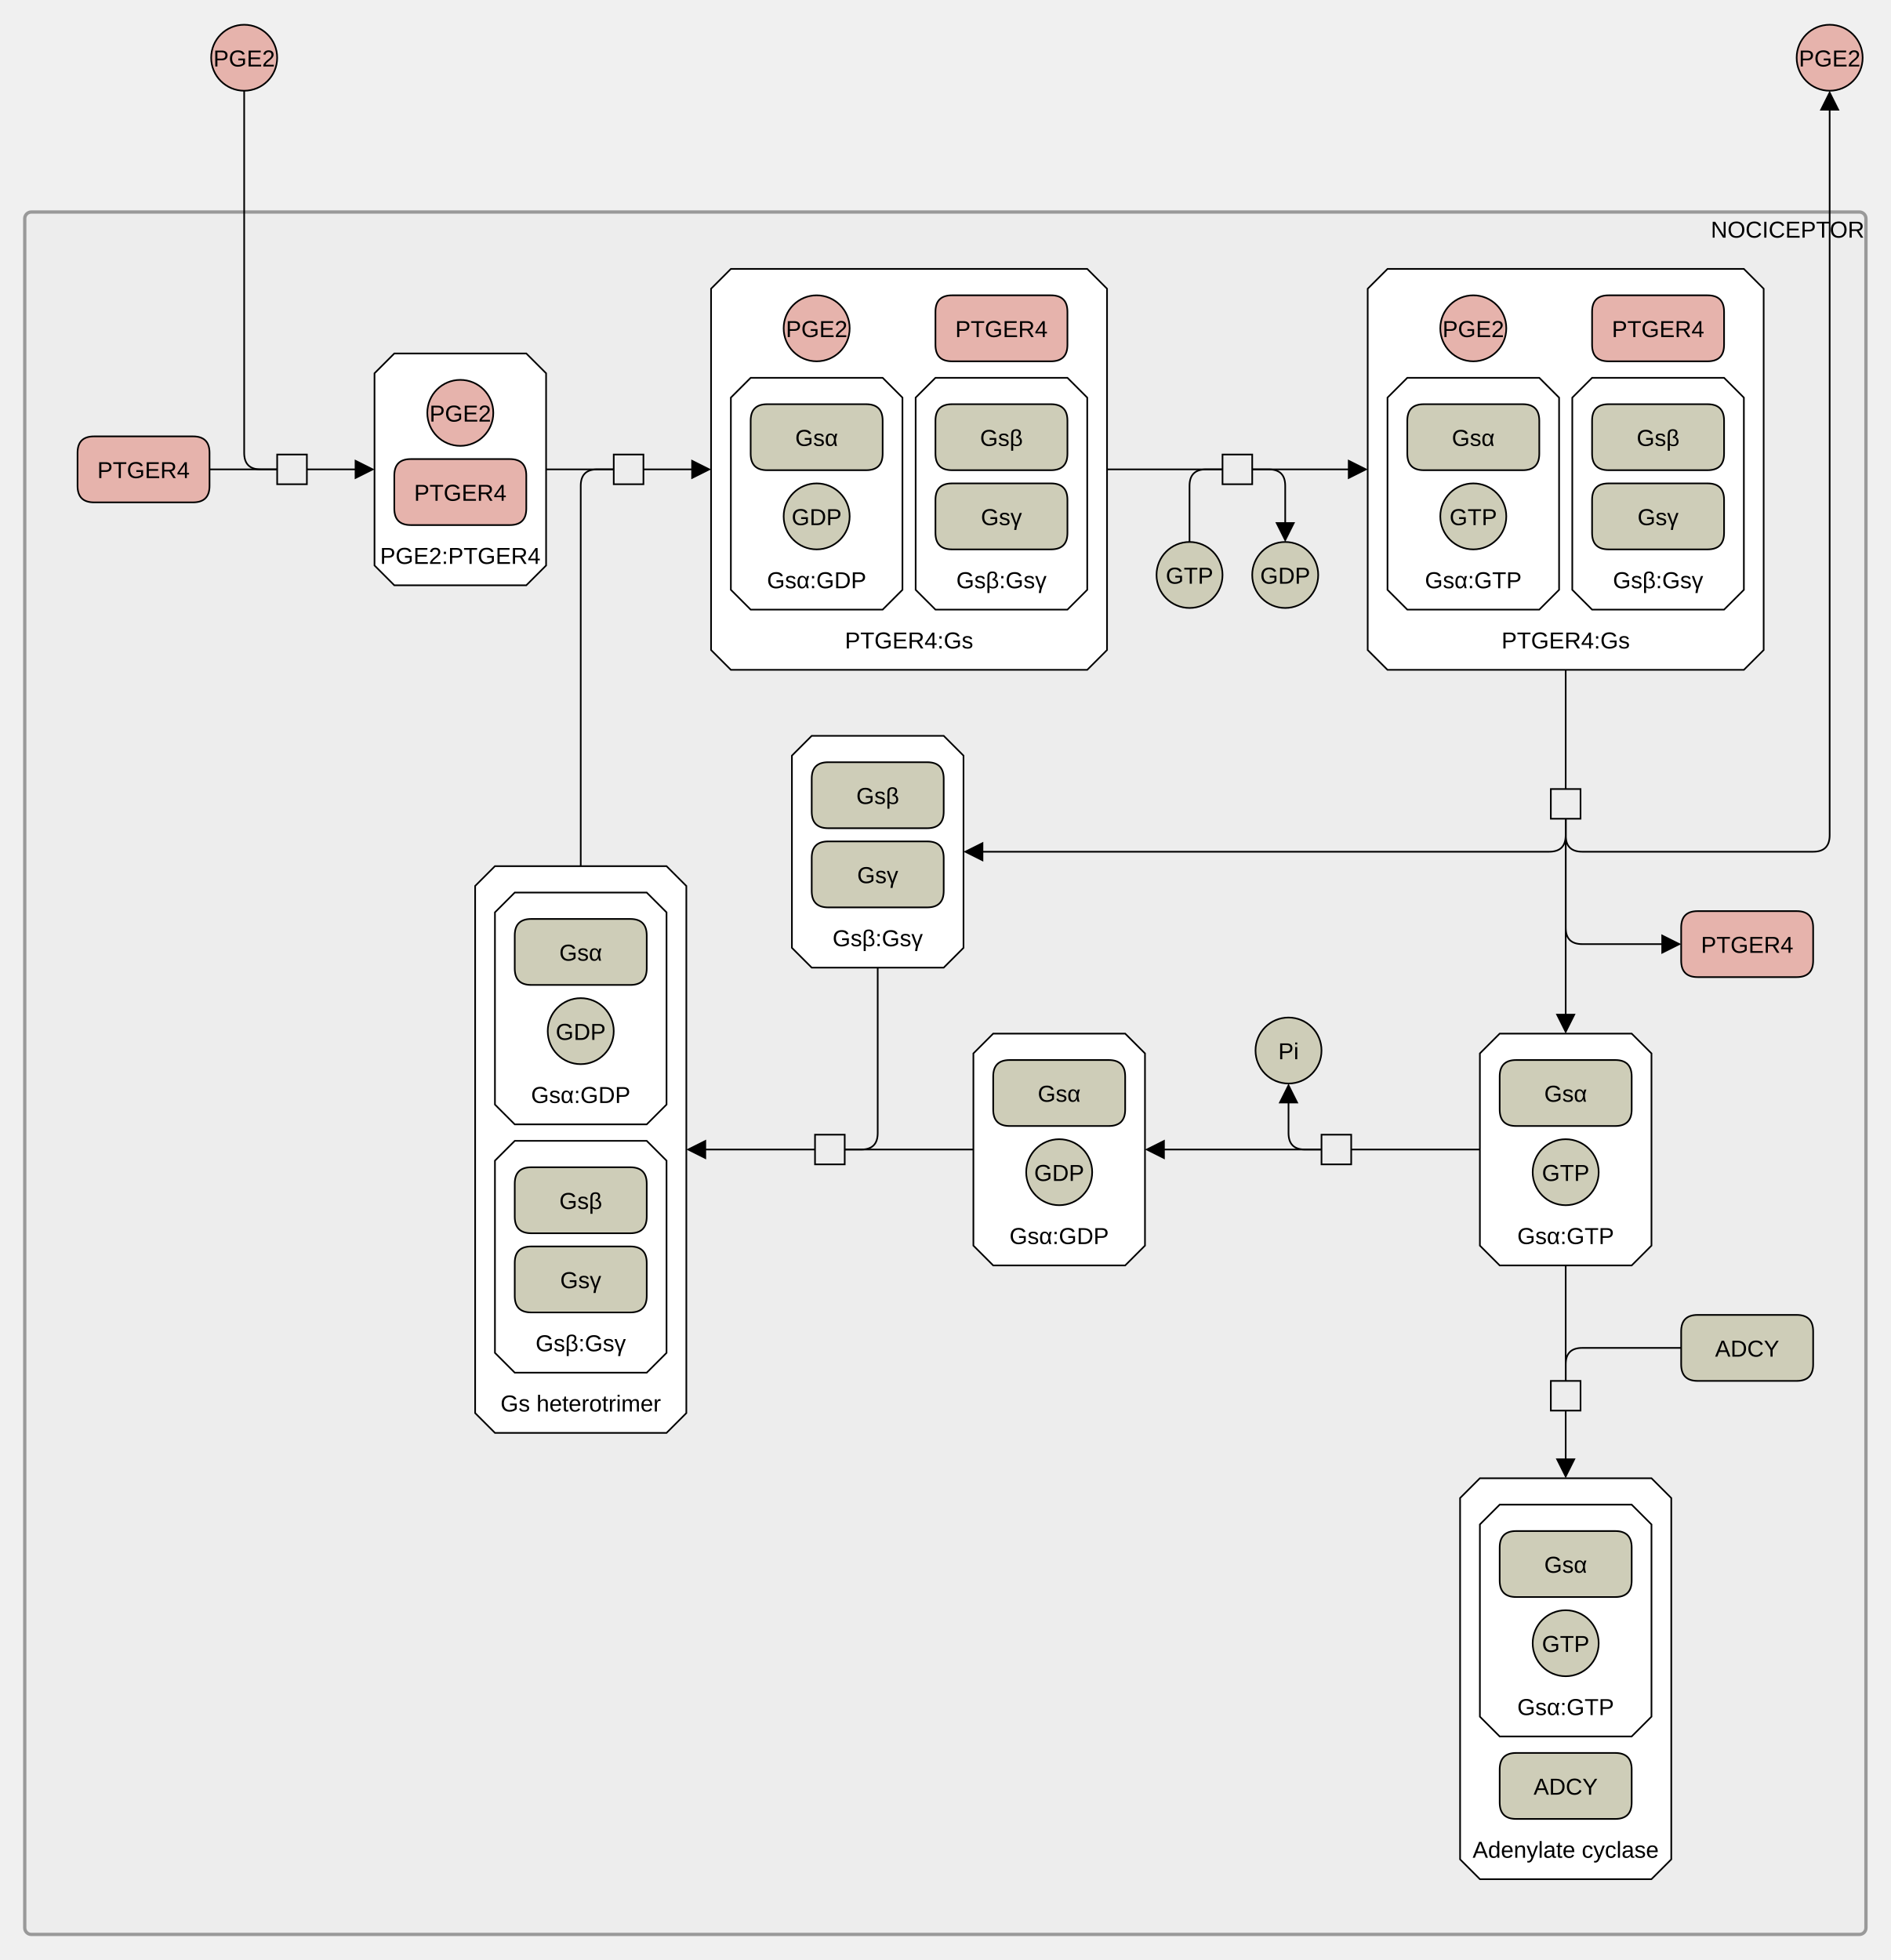
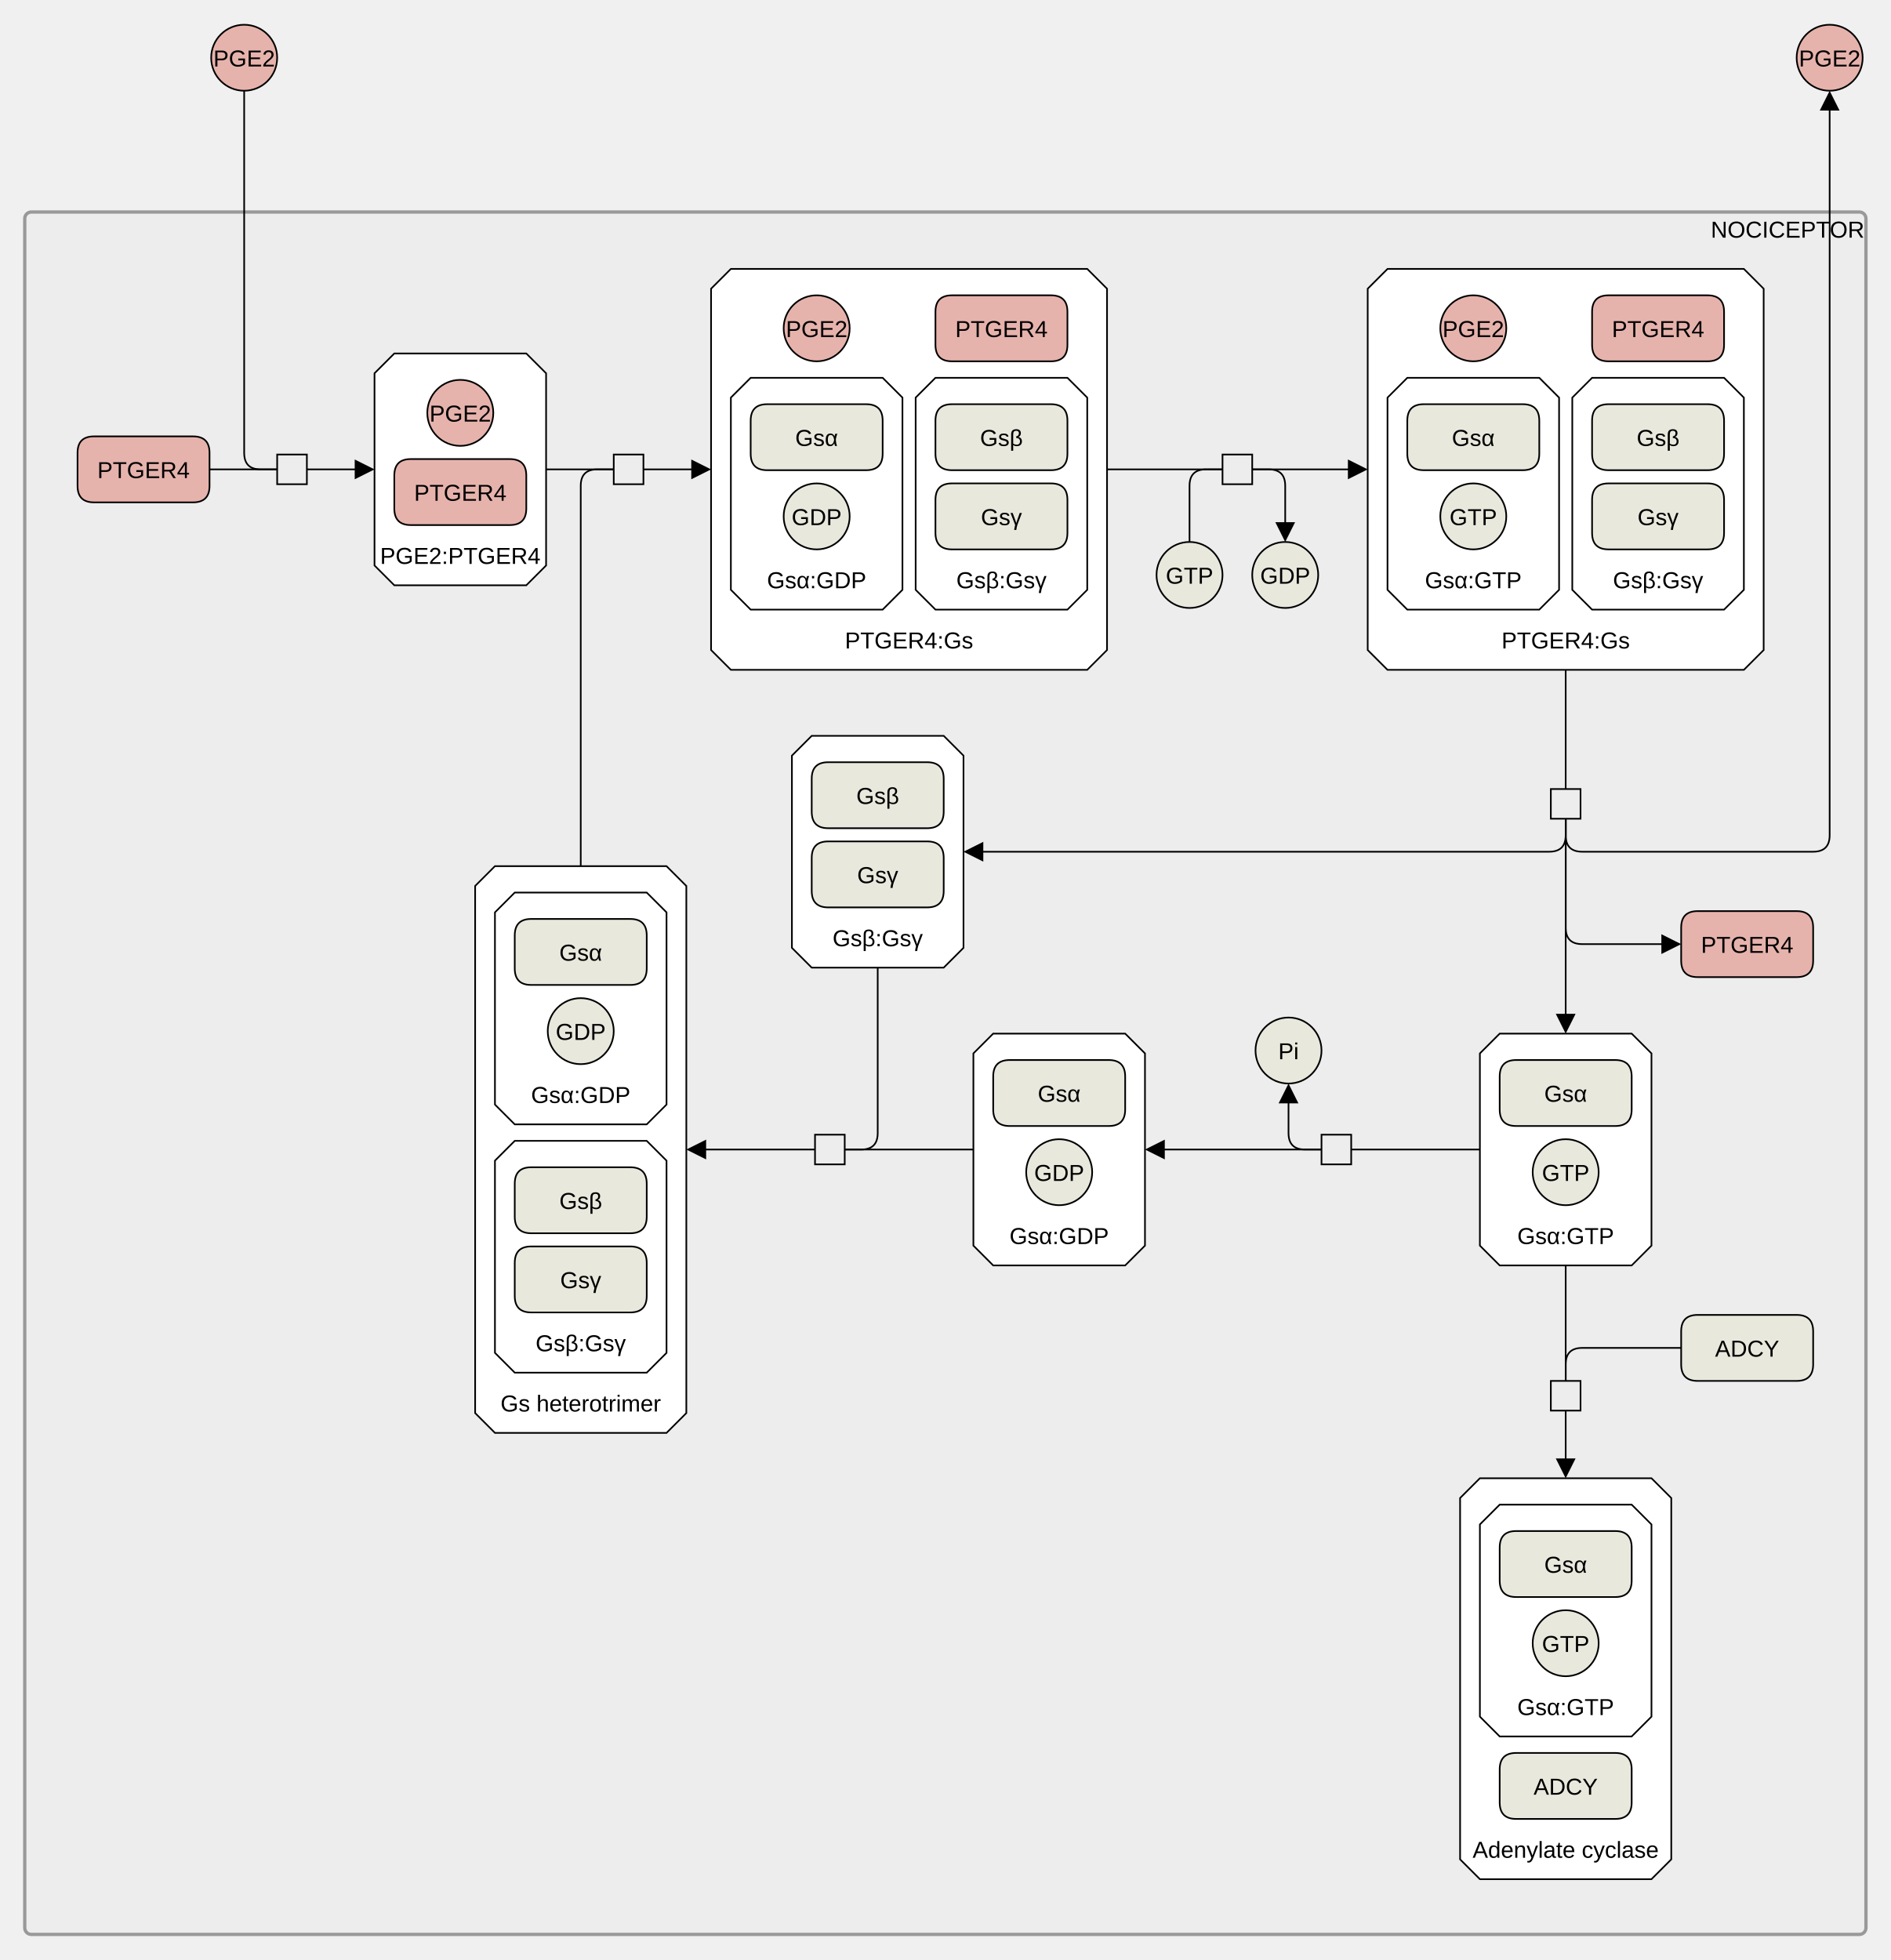
<svg xmlns="http://www.w3.org/2000/svg" width="1146" height="1188" viewBox="0 0 1146 1188" stroke-linecap="butt" stroke-miterlimit="10">
  <g transform="translate(-25,-25)">
    <path d="M40 157.5 C40 155.291 41.791 153.5 44 153.5 L1152 153.5 C1154.209 153.5 1156 155.291 1156 157.5 L1156 1193.5 C1156 1195.709 1154.209 1197.5 1152 1197.5 L44 1197.5 C41.791 1197.5 40 1195.709 40 1193.5 Z" fill="#999999" fill-opacity="0.031" stroke="none" />
    <path d="M40 157.5 C40 155.291 41.791 153.5 44 153.5 L1152 153.5 C1154.209 153.5 1156 155.291 1156 157.5 L1156 1193.5 C1156 1195.709 1154.209 1197.5 1152 1197.5 L44 1197.5 C41.791 1197.5 40 1195.709 40 1193.5 Z" fill="none" stroke="#999999" stroke-width="2" />
    <text x="1108.5" y="169.041" text-anchor="middle" font-family="'Dialog', Arial, Helvetica, sans-serif" font-size="14" fill="#000000" stroke="none" xml:space="preserve">NOCICEPTOR</text>
    <path d="M922 921 L1026 921 L1038 933 L1038 1152 L1026 1164 L922 1164 L910 1152 L910 933 Z" fill="#FFFFFF" stroke="none" />
    <path d="M922 921 L1026 921 L1038 933 L1038 1152 L1026 1164 L922 1164 L910 1152 L910 933 Z" fill="none" stroke="#000000" />
    <text x="974" y="1151.041" text-anchor="middle" font-family="'Dialog', Arial, Helvetica, sans-serif" font-size="14" fill="#000000" stroke="none" xml:space="preserve">Adenylate cyclase</text>
-     <path d="M934 1097.5 Q934 1087.5 944 1087.5 L1004 1087.5 Q1014 1087.5 1014 1097.5 L1014 1117.5 Q1014 1127.5 1004 1127.5 L944 1127.5 Q934 1127.5 934 1117.5 Z" fill="#CECDB8" stroke="none" />
+     <path d="M934 1097.5 Q934 1087.5 944 1087.5 L1004 1087.5 Q1014 1087.5 1014 1097.5 L1014 1117.5 Q1014 1127.5 1004 1127.5 L944 1127.5 Q934 1127.5 934 1117.5 Z" fill="#E8E8DD" stroke="none" />
    <path d="M934 1097.5 Q934 1087.5 944 1087.5 L1004 1087.5 Q1014 1087.5 1014 1097.5 L1014 1117.5 Q1014 1127.5 1004 1127.5 L944 1127.5 Q934 1127.5 934 1117.5 Z" fill="none" stroke="#000000" />
    <text x="974" y="1112.791" text-anchor="middle" font-family="'Dialog', Arial, Helvetica, sans-serif" font-size="14" fill="#000000" stroke="none" xml:space="preserve">ADCY</text>
    <path d="M934 937 L1014 937 L1026 949 L1026 1065.5 L1014 1077.5 L934 1077.5 L922 1065.5 L922 949 Z" fill="#FFFFFF" stroke="none" />
    <path d="M934 937 L1014 937 L1026 949 L1026 1065.5 L1014 1077.5 L934 1077.5 L922 1065.5 L922 949 Z" fill="none" stroke="#000000" />
    <text x="974" y="1064.541" text-anchor="middle" font-family="'Dialog', Arial, Helvetica, sans-serif" font-size="14" fill="#000000" stroke="none" xml:space="preserve">Gsα:GTP</text>
-     <path d="M934 963 Q934 953 944 953 L1004 953 Q1014 953 1014 963 L1014 983 Q1014 993 1004 993 L944 993 Q934 993 934 983 Z" fill="#CECDB8" stroke="none" />
+     <path d="M934 963 Q934 953 944 953 L1004 953 Q1014 953 1014 963 L1014 983 Q1014 993 1004 993 L944 993 Q934 993 934 983 Z" fill="#E8E8DD" stroke="none" />
    <path d="M934 963 Q934 953 944 953 L1004 953 Q1014 953 1014 963 L1014 983 Q1014 993 1004 993 L944 993 Q934 993 934 983 Z" fill="none" stroke="#000000" />
    <text x="974" y="978.291" text-anchor="middle" font-family="'Dialog', Arial, Helvetica, sans-serif" font-size="14" fill="#000000" stroke="none" xml:space="preserve">Gsα</text>
-     <path d="M954 1021 C954 1009.954 962.954 1001 974 1001 L974 1001 C985.046 1001 994 1009.954 994 1021 L994 1021 C994 1032.046 985.046 1041 974 1041 L974 1041 C962.954 1041 954 1032.046 954 1021 Z" fill="#CECDB8" stroke="none" />
+     <path d="M954 1021 C954 1009.954 962.954 1001 974 1001 L974 1001 C985.046 1001 994 1009.954 994 1021 L994 1021 C994 1032.046 985.046 1041 974 1041 L974 1041 C962.954 1041 954 1032.046 954 1021 Z" fill="#E8E8DD" stroke="none" />
    <path d="M954 1021 C954 1009.954 962.954 1001 974 1001 L974 1001 C985.046 1001 994 1009.954 994 1021 L994 1021 C994 1032.046 985.046 1041 974 1041 L974 1041 C962.954 1041 954 1032.046 954 1021 Z" fill="none" stroke="#000000" />
    <text x="974" y="1026.291" text-anchor="middle" font-family="'Dialog', Arial, Helvetica, sans-serif" font-size="14" fill="#000000" stroke="none" xml:space="preserve">GTP</text>
    <path d="M468 188 L684 188 L696 200 L696 419 L684 431 L468 431 L456 419 L456 200 Z" fill="#FFFFFF" stroke="none" />
    <path d="M468 188 L684 188 L696 200 L696 419 L684 431 L468 431 L456 419 L456 200 Z" fill="none" stroke="#000000" />
    <text x="576" y="418.041" text-anchor="middle" font-family="'Dialog', Arial, Helvetica, sans-serif" font-size="14" fill="#000000" stroke="none" xml:space="preserve">PTGER4:Gs</text>
    <path d="M592 254 L672 254 L684 266 L684 382.5 L672 394.5 L592 394.5 L580 382.5 L580 266 Z" fill="#FFFFFF" stroke="none" />
    <path d="M592 254 L672 254 L684 266 L684 382.5 L672 394.5 L592 394.5 L580 382.5 L580 266 Z" fill="none" stroke="#000000" />
    <text x="632" y="381.541" text-anchor="middle" font-family="'Dialog', Arial, Helvetica, sans-serif" font-size="14" fill="#000000" stroke="none" xml:space="preserve">Gsβ:Gsγ</text>
-     <path d="M592 280 Q592 270 602 270 L662 270 Q672 270 672 280 L672 300 Q672 310 662 310 L602 310 Q592 310 592 300 Z" fill="#CECDB8" stroke="none" />
+     <path d="M592 280 Q592 270 602 270 L662 270 Q672 270 672 280 L672 300 Q672 310 662 310 L602 310 Q592 310 592 300 Z" fill="#E8E8DD" stroke="none" />
    <path d="M592 280 Q592 270 602 270 L662 270 Q672 270 672 280 L672 300 Q672 310 662 310 L602 310 Q592 310 592 300 Z" fill="none" stroke="#000000" />
    <text x="632" y="295.291" text-anchor="middle" font-family="'Dialog', Arial, Helvetica, sans-serif" font-size="14" fill="#000000" stroke="none" xml:space="preserve">Gsβ</text>
-     <path d="M592 328 Q592 318 602 318 L662 318 Q672 318 672 328 L672 348 Q672 358 662 358 L602 358 Q592 358 592 348 Z" fill="#CECDB8" stroke="none" />
+     <path d="M592 328 Q592 318 602 318 L662 318 Q672 318 672 328 L672 348 Q672 358 662 358 L602 358 Q592 358 592 348 Z" fill="#E8E8DD" stroke="none" />
    <path d="M592 328 Q592 318 602 318 L662 318 Q672 318 672 328 L672 348 Q672 358 662 358 L602 358 Q592 358 592 348 Z" fill="none" stroke="#000000" />
    <text x="632" y="343.291" text-anchor="middle" font-family="'Dialog', Arial, Helvetica, sans-serif" font-size="14" fill="#000000" stroke="none" xml:space="preserve">Gsγ</text>
    <path d="M480 254 L560 254 L572 266 L572 382.5 L560 394.5 L480 394.5 L468 382.5 L468 266 Z" fill="#FFFFFF" stroke="none" />
    <path d="M480 254 L560 254 L572 266 L572 382.5 L560 394.5 L480 394.5 L468 382.5 L468 266 Z" fill="none" stroke="#000000" />
    <text x="520" y="381.541" text-anchor="middle" font-family="'Dialog', Arial, Helvetica, sans-serif" font-size="14" fill="#000000" stroke="none" xml:space="preserve">Gsα:GDP</text>
-     <path d="M480 280 Q480 270 490 270 L550 270 Q560 270 560 280 L560 300 Q560 310 550 310 L490 310 Q480 310 480 300 Z" fill="#CECDB8" stroke="none" />
+     <path d="M480 280 Q480 270 490 270 L550 270 Q560 270 560 280 L560 300 Q560 310 550 310 L490 310 Q480 310 480 300 Z" fill="#E8E8DD" stroke="none" />
    <path d="M480 280 Q480 270 490 270 L550 270 Q560 270 560 280 L560 300 Q560 310 550 310 L490 310 Q480 310 480 300 Z" fill="none" stroke="#000000" />
    <text x="520" y="295.291" text-anchor="middle" font-family="'Dialog', Arial, Helvetica, sans-serif" font-size="14" fill="#000000" stroke="none" xml:space="preserve">Gsα</text>
-     <path d="M500 338 C500 326.954 508.954 318 520 318 L520 318 C531.046 318 540 326.954 540 338 L540 338 C540 349.046 531.046 358 520 358 L520 358 C508.954 358 500 349.046 500 338 Z" fill="#CECDB8" stroke="none" />
+     <path d="M500 338 C500 326.954 508.954 318 520 318 L520 318 C531.046 318 540 326.954 540 338 L540 338 C540 349.046 531.046 358 520 358 L520 358 C508.954 358 500 349.046 500 338 Z" fill="#E8E8DD" stroke="none" />
    <path d="M500 338 C500 326.954 508.954 318 520 318 L520 318 C531.046 318 540 326.954 540 338 L540 338 C540 349.046 531.046 358 520 358 L520 358 C508.954 358 500 349.046 500 338 Z" fill="none" stroke="#000000" />
    <text x="520" y="343.291" text-anchor="middle" font-family="'Dialog', Arial, Helvetica, sans-serif" font-size="14" fill="#000000" stroke="none" xml:space="preserve">GDP</text>
    <path d="M500 224 C500 212.954 508.954 204 520 204 L520 204 C531.046 204 540 212.954 540 224 L540 224 C540 235.046 531.046 244 520 244 L520 244 C508.954 244 500 235.046 500 224 Z" fill="#E6B3AC" stroke="none" />
    <path d="M500 224 C500 212.954 508.954 204 520 204 L520 204 C531.046 204 540 212.954 540 224 L540 224 C540 235.046 531.046 244 520 244 L520 244 C508.954 244 500 235.046 500 224 Z" fill="none" stroke="#000000" />
    <text x="520" y="229.291" text-anchor="middle" font-family="'Dialog', Arial, Helvetica, sans-serif" font-size="14" fill="#000000" stroke="none" xml:space="preserve">PGE2</text>
    <path d="M592 214 Q592 204 602 204 L662 204 Q672 204 672 214 L672 234 Q672 244 662 244 L602 244 Q592 244 592 234 Z" fill="#E6B3AC" stroke="none" />
    <path d="M592 214 Q592 204 602 204 L662 204 Q672 204 672 214 L672 234 Q672 244 662 244 L602 244 Q592 244 592 234 Z" fill="none" stroke="#000000" />
    <text x="632" y="229.291" text-anchor="middle" font-family="'Dialog', Arial, Helvetica, sans-serif" font-size="14" fill="#000000" stroke="none" xml:space="preserve">PTGER4</text>
    <path d="M866 188 L1082 188 L1094 200 L1094 419 L1082 431 L866 431 L854 419 L854 200 Z" fill="#FFFFFF" stroke="none" />
    <path d="M866 188 L1082 188 L1094 200 L1094 419 L1082 431 L866 431 L854 419 L854 200 Z" fill="none" stroke="#000000" />
    <text x="974" y="418.041" text-anchor="middle" font-family="'Dialog', Arial, Helvetica, sans-serif" font-size="14" fill="#000000" stroke="none" xml:space="preserve">PTGER4:Gs</text>
    <path d="M990 254 L1070 254 L1082 266 L1082 382.5 L1070 394.5 L990 394.5 L978 382.5 L978 266 Z" fill="#FFFFFF" stroke="none" />
    <path d="M990 254 L1070 254 L1082 266 L1082 382.5 L1070 394.5 L990 394.5 L978 382.5 L978 266 Z" fill="none" stroke="#000000" />
    <text x="1030" y="381.541" text-anchor="middle" font-family="'Dialog', Arial, Helvetica, sans-serif" font-size="14" fill="#000000" stroke="none" xml:space="preserve">Gsβ:Gsγ</text>
-     <path d="M990 280 Q990 270 1000 270 L1060 270 Q1070 270 1070 280 L1070 300 Q1070 310 1060 310 L1000 310 Q990 310 990 300 Z" fill="#CECDB8" stroke="none" />
+     <path d="M990 280 Q990 270 1000 270 L1060 270 Q1070 270 1070 280 L1070 300 Q1070 310 1060 310 L1000 310 Q990 310 990 300 Z" fill="#E8E8DD" stroke="none" />
    <path d="M990 280 Q990 270 1000 270 L1060 270 Q1070 270 1070 280 L1070 300 Q1070 310 1060 310 L1000 310 Q990 310 990 300 Z" fill="none" stroke="#000000" />
    <text x="1030" y="295.291" text-anchor="middle" font-family="'Dialog', Arial, Helvetica, sans-serif" font-size="14" fill="#000000" stroke="none" xml:space="preserve">Gsβ</text>
-     <path d="M990 328 Q990 318 1000 318 L1060 318 Q1070 318 1070 328 L1070 348 Q1070 358 1060 358 L1000 358 Q990 358 990 348 Z" fill="#CECDB8" stroke="none" />
+     <path d="M990 328 Q990 318 1000 318 L1060 318 Q1070 318 1070 328 L1070 348 Q1070 358 1060 358 L1000 358 Q990 358 990 348 Z" fill="#E8E8DD" stroke="none" />
    <path d="M990 328 Q990 318 1000 318 L1060 318 Q1070 318 1070 328 L1070 348 Q1070 358 1060 358 L1000 358 Q990 358 990 348 Z" fill="none" stroke="#000000" />
    <text x="1030" y="343.291" text-anchor="middle" font-family="'Dialog', Arial, Helvetica, sans-serif" font-size="14" fill="#000000" stroke="none" xml:space="preserve">Gsγ</text>
    <path d="M878 254 L958 254 L970 266 L970 382.5 L958 394.5 L878 394.5 L866 382.5 L866 266 Z" fill="#FFFFFF" stroke="none" />
    <path d="M878 254 L958 254 L970 266 L970 382.5 L958 394.5 L878 394.5 L866 382.5 L866 266 Z" fill="none" stroke="#000000" />
    <text x="918" y="381.541" text-anchor="middle" font-family="'Dialog', Arial, Helvetica, sans-serif" font-size="14" fill="#000000" stroke="none" xml:space="preserve">Gsα:GTP</text>
-     <path d="M878 280 Q878 270 888 270 L948 270 Q958 270 958 280 L958 300 Q958 310 948 310 L888 310 Q878 310 878 300 Z" fill="#CECDB8" stroke="none" />
+     <path d="M878 280 Q878 270 888 270 L948 270 Q958 270 958 280 L958 300 Q958 310 948 310 L888 310 Q878 310 878 300 Z" fill="#E8E8DD" stroke="none" />
    <path d="M878 280 Q878 270 888 270 L948 270 Q958 270 958 280 L958 300 Q958 310 948 310 L888 310 Q878 310 878 300 Z" fill="none" stroke="#000000" />
    <text x="918" y="295.291" text-anchor="middle" font-family="'Dialog', Arial, Helvetica, sans-serif" font-size="14" fill="#000000" stroke="none" xml:space="preserve">Gsα</text>
-     <path d="M898 338 C898 326.954 906.954 318 918 318 L918 318 C929.046 318 938 326.954 938 338 L938 338 C938 349.046 929.046 358 918 358 L918 358 C906.954 358 898 349.046 898 338 Z" fill="#CECDB8" stroke="none" />
+     <path d="M898 338 C898 326.954 906.954 318 918 318 L918 318 C929.046 318 938 326.954 938 338 L938 338 C938 349.046 929.046 358 918 358 L918 358 C906.954 358 898 349.046 898 338 Z" fill="#E8E8DD" stroke="none" />
    <path d="M898 338 C898 326.954 906.954 318 918 318 L918 318 C929.046 318 938 326.954 938 338 L938 338 C938 349.046 929.046 358 918 358 L918 358 C906.954 358 898 349.046 898 338 Z" fill="none" stroke="#000000" />
    <text x="918" y="343.291" text-anchor="middle" font-family="'Dialog', Arial, Helvetica, sans-serif" font-size="14" fill="#000000" stroke="none" xml:space="preserve">GTP</text>
    <path d="M898 224 C898 212.954 906.954 204 918 204 L918 204 C929.046 204 938 212.954 938 224 L938 224 C938 235.046 929.046 244 918 244 L918 244 C906.954 244 898 235.046 898 224 Z" fill="#E6B3AC" stroke="none" />
    <path d="M898 224 C898 212.954 906.954 204 918 204 L918 204 C929.046 204 938 212.954 938 224 L938 224 C938 235.046 929.046 244 918 244 L918 244 C906.954 244 898 235.046 898 224 Z" fill="none" stroke="#000000" />
    <text x="918" y="229.291" text-anchor="middle" font-family="'Dialog', Arial, Helvetica, sans-serif" font-size="14" fill="#000000" stroke="none" xml:space="preserve">PGE2</text>
    <path d="M990 214 Q990 204 1000 204 L1060 204 Q1070 204 1070 214 L1070 234 Q1070 244 1060 244 L1000 244 Q990 244 990 234 Z" fill="#E6B3AC" stroke="none" />
    <path d="M990 214 Q990 204 1000 204 L1060 204 Q1070 204 1070 214 L1070 234 Q1070 244 1060 244 L1000 244 Q990 244 990 234 Z" fill="none" stroke="#000000" />
    <text x="1030" y="229.291" text-anchor="middle" font-family="'Dialog', Arial, Helvetica, sans-serif" font-size="14" fill="#000000" stroke="none" xml:space="preserve">PTGER4</text>
    <path d="M264 239.25 L344 239.25 L356 251.25 L356 367.75 L344 379.75 L264 379.75 L252 367.75 L252 251.25 Z" fill="#FFFFFF" stroke="none" />
    <path d="M264 239.25 L344 239.25 L356 251.25 L356 367.75 L344 379.75 L264 379.75 L252 367.75 L252 251.25 Z" fill="none" stroke="#000000" />
    <text x="304" y="366.791" text-anchor="middle" font-family="'Dialog', Arial, Helvetica, sans-serif" font-size="14" fill="#000000" stroke="none" xml:space="preserve">PGE2:PTGER4</text>
    <path d="M264 313.25 Q264 303.25 274 303.25 L334 303.25 Q344 303.25 344 313.25 L344 333.25 Q344 343.25 334 343.25 L274 343.25 Q264 343.25 264 333.25 Z" fill="#E6B3AC" stroke="none" />
    <path d="M264 313.25 Q264 303.25 274 303.25 L334 303.25 Q344 303.25 344 313.25 L344 333.25 Q344 343.25 334 343.25 L274 343.25 Q264 343.25 264 333.25 Z" fill="none" stroke="#000000" />
    <text x="304" y="328.541" text-anchor="middle" font-family="'Dialog', Arial, Helvetica, sans-serif" font-size="14" fill="#000000" stroke="none" xml:space="preserve">PTGER4</text>
    <path d="M284 275.25 C284 264.204 292.954 255.25 304 255.25 L304 255.25 C315.046 255.25 324 264.204 324 275.25 L324 275.25 C324 286.296 315.046 295.25 304 295.25 L304 295.25 C292.954 295.25 284 286.296 284 275.25 Z" fill="#E6B3AC" stroke="none" />
    <path d="M284 275.25 C284 264.204 292.954 255.25 304 255.25 L304 255.25 C315.046 255.25 324 264.204 324 275.25 L324 275.25 C324 286.296 315.046 295.25 304 295.25 L304 295.25 C292.954 295.25 284 286.296 284 275.25 Z" fill="none" stroke="#000000" />
    <text x="304" y="280.541" text-anchor="middle" font-family="'Dialog', Arial, Helvetica, sans-serif" font-size="14" fill="#000000" stroke="none" xml:space="preserve">PGE2</text>
    <path d="M517 471 L597 471 L609 483 L609 599.5 L597 611.5 L517 611.5 L505 599.5 L505 483 Z" fill="#FFFFFF" stroke="none" />
    <path d="M517 471 L597 471 L609 483 L609 599.5 L597 611.5 L517 611.5 L505 599.5 L505 483 Z" fill="none" stroke="#000000" />
    <text x="557" y="598.541" text-anchor="middle" font-family="'Dialog', Arial, Helvetica, sans-serif" font-size="14" fill="#000000" stroke="none" xml:space="preserve">Gsβ:Gsγ</text>
-     <path d="M517 497 Q517 487 527 487 L587 487 Q597 487 597 497 L597 517 Q597 527 587 527 L527 527 Q517 527 517 517 Z" fill="#CECDB8" stroke="none" />
+     <path d="M517 497 Q517 487 527 487 L587 487 Q597 487 597 497 L597 517 Q597 527 587 527 L527 527 Q517 527 517 517 Z" fill="#E8E8DD" stroke="none" />
    <path d="M517 497 Q517 487 527 487 L587 487 Q597 487 597 497 L597 517 Q597 527 587 527 L527 527 Q517 527 517 517 Z" fill="none" stroke="#000000" />
    <text x="557" y="512.291" text-anchor="middle" font-family="'Dialog', Arial, Helvetica, sans-serif" font-size="14" fill="#000000" stroke="none" xml:space="preserve">Gsβ</text>
-     <path d="M517 545 Q517 535 527 535 L587 535 Q597 535 597 545 L597 565 Q597 575 587 575 L527 575 Q517 575 517 565 Z" fill="#CECDB8" stroke="none" />
+     <path d="M517 545 Q517 535 527 535 L587 535 Q597 535 597 545 L597 565 Q597 575 587 575 L527 575 Q517 575 517 565 Z" fill="#E8E8DD" stroke="none" />
    <path d="M517 545 Q517 535 527 535 L587 535 Q597 535 597 545 L597 565 Q597 575 587 575 L527 575 Q517 575 517 565 Z" fill="none" stroke="#000000" />
    <text x="557" y="560.291" text-anchor="middle" font-family="'Dialog', Arial, Helvetica, sans-serif" font-size="14" fill="#000000" stroke="none" xml:space="preserve">Gsγ</text>
    <path d="M325 550 L429 550 L441 562 L441 881.5 L429 893.5 L325 893.5 L313 881.5 L313 562 Z" fill="#FFFFFF" stroke="none" />
    <path d="M325 550 L429 550 L441 562 L441 881.5 L429 893.5 L325 893.5 L313 881.5 L313 562 Z" fill="none" stroke="#000000" />
    <text x="377" y="880.541" text-anchor="middle" font-family="'Dialog', Arial, Helvetica, sans-serif" font-size="14" fill="#000000" stroke="none" xml:space="preserve">Gs heterotrimer</text>
    <path d="M337 716.5 L417 716.5 L429 728.5 L429 845 L417 857 L337 857 L325 845 L325 728.5 Z" fill="#FFFFFF" stroke="none" />
    <path d="M337 716.5 L417 716.5 L429 728.5 L429 845 L417 857 L337 857 L325 845 L325 728.5 Z" fill="none" stroke="#000000" />
    <text x="377" y="844.041" text-anchor="middle" font-family="'Dialog', Arial, Helvetica, sans-serif" font-size="14" fill="#000000" stroke="none" xml:space="preserve">Gsβ:Gsγ</text>
-     <path d="M337 742.5 Q337 732.5 347 732.5 L407 732.5 Q417 732.5 417 742.5 L417 762.5 Q417 772.5 407 772.5 L347 772.5 Q337 772.5 337 762.5 Z" fill="#CECDB8" stroke="none" />
+     <path d="M337 742.5 Q337 732.5 347 732.5 L407 732.5 Q417 732.5 417 742.5 L417 762.5 Q417 772.5 407 772.5 L347 772.5 Q337 772.5 337 762.5 Z" fill="#E8E8DD" stroke="none" />
    <path d="M337 742.5 Q337 732.5 347 732.5 L407 732.5 Q417 732.5 417 742.5 L417 762.5 Q417 772.5 407 772.5 L347 772.5 Q337 772.5 337 762.5 Z" fill="none" stroke="#000000" />
    <text x="377" y="757.791" text-anchor="middle" font-family="'Dialog', Arial, Helvetica, sans-serif" font-size="14" fill="#000000" stroke="none" xml:space="preserve">Gsβ</text>
-     <path d="M337 790.5 Q337 780.5 347 780.5 L407 780.5 Q417 780.5 417 790.5 L417 810.5 Q417 820.5 407 820.5 L347 820.5 Q337 820.5 337 810.5 Z" fill="#CECDB8" stroke="none" />
+     <path d="M337 790.5 Q337 780.5 347 780.5 L407 780.5 Q417 780.5 417 790.5 L417 810.5 Q417 820.5 407 820.5 L347 820.5 Q337 820.5 337 810.5 Z" fill="#E8E8DD" stroke="none" />
    <path d="M337 790.5 Q337 780.5 347 780.5 L407 780.5 Q417 780.5 417 790.5 L417 810.5 Q417 820.5 407 820.5 L347 820.5 Q337 820.5 337 810.5 Z" fill="none" stroke="#000000" />
    <text x="377" y="805.791" text-anchor="middle" font-family="'Dialog', Arial, Helvetica, sans-serif" font-size="14" fill="#000000" stroke="none" xml:space="preserve">Gsγ</text>
    <path d="M337 566 L417 566 L429 578 L429 694.5 L417 706.5 L337 706.5 L325 694.5 L325 578 Z" fill="#FFFFFF" stroke="none" />
    <path d="M337 566 L417 566 L429 578 L429 694.5 L417 706.5 L337 706.5 L325 694.5 L325 578 Z" fill="none" stroke="#000000" />
    <text x="377" y="693.541" text-anchor="middle" font-family="'Dialog', Arial, Helvetica, sans-serif" font-size="14" fill="#000000" stroke="none" xml:space="preserve">Gsα:GDP</text>
-     <path d="M337 592 Q337 582 347 582 L407 582 Q417 582 417 592 L417 612 Q417 622 407 622 L347 622 Q337 622 337 612 Z" fill="#CECDB8" stroke="none" />
+     <path d="M337 592 Q337 582 347 582 L407 582 Q417 582 417 592 L417 612 Q417 622 407 622 L347 622 Q337 622 337 612 Z" fill="#E8E8DD" stroke="none" />
    <path d="M337 592 Q337 582 347 582 L407 582 Q417 582 417 592 L417 612 Q417 622 407 622 L347 622 Q337 622 337 612 Z" fill="none" stroke="#000000" />
    <text x="377" y="607.291" text-anchor="middle" font-family="'Dialog', Arial, Helvetica, sans-serif" font-size="14" fill="#000000" stroke="none" xml:space="preserve">Gsα</text>
-     <path d="M357 650 C357 638.954 365.954 630 377 630 L377 630 C388.046 630 397 638.954 397 650 L397 650 C397 661.046 388.046 670 377 670 L377 670 C365.954 670 357 661.046 357 650 Z" fill="#CECDB8" stroke="none" />
+     <path d="M357 650 C357 638.954 365.954 630 377 630 L377 630 C388.046 630 397 638.954 397 650 L397 650 C397 661.046 388.046 670 377 670 L377 670 C365.954 670 357 661.046 357 650 Z" fill="#E8E8DD" stroke="none" />
    <path d="M357 650 C357 638.954 365.954 630 377 630 L377 630 C388.046 630 397 638.954 397 650 L397 650 C397 661.046 388.046 670 377 670 L377 670 C365.954 670 357 661.046 357 650 Z" fill="none" stroke="#000000" />
    <text x="377" y="655.291" text-anchor="middle" font-family="'Dialog', Arial, Helvetica, sans-serif" font-size="14" fill="#000000" stroke="none" xml:space="preserve">GDP</text>
    <path d="M72 299.5 Q72 289.5 82 289.5 L142 289.5 Q152 289.5 152 299.5 L152 319.5 Q152 329.5 142 329.5 L82 329.5 Q72 329.5 72 319.5 Z" fill="#E6B3AC" stroke="none" />
    <path d="M72 299.5 Q72 289.5 82 289.5 L142 289.5 Q152 289.5 152 299.5 L152 319.5 Q152 329.5 142 329.5 L82 329.5 Q72 329.5 72 319.5 Z" fill="none" stroke="#000000" />
    <text x="112" y="314.791" text-anchor="middle" font-family="'Dialog', Arial, Helvetica, sans-serif" font-size="14" fill="#000000" stroke="none" xml:space="preserve">PTGER4</text>
-     <path d="M784 373.5 C784 362.454 792.954 353.5 804 353.5 L804 353.5 C815.046 353.5 824 362.454 824 373.5 L824 373.5 C824 384.546 815.046 393.5 804 393.5 L804 393.5 C792.954 393.5 784 384.546 784 373.5 Z" fill="#CECDB8" stroke="none" />
+     <path d="M784 373.5 C784 362.454 792.954 353.5 804 353.5 L804 353.5 C815.046 353.5 824 362.454 824 373.5 L824 373.5 C824 384.546 815.046 393.5 804 393.5 L804 393.5 C792.954 393.5 784 384.546 784 373.5 Z" fill="#E8E8DD" stroke="none" />
    <path d="M784 373.5 C784 362.454 792.954 353.5 804 353.5 L804 353.5 C815.046 353.5 824 362.454 824 373.5 L824 373.5 C824 384.546 815.046 393.5 804 393.5 L804 393.5 C792.954 393.5 784 384.546 784 373.5 Z" fill="none" stroke="#000000" />
    <text x="804" y="378.791" text-anchor="middle" font-family="'Dialog', Arial, Helvetica, sans-serif" font-size="14" fill="#000000" stroke="none" xml:space="preserve">GDP</text>
-     <path d="M726 373.5 C726 362.454 734.954 353.5 746 353.5 L746 353.5 C757.046 353.5 766 362.454 766 373.5 L766 373.5 C766 384.546 757.046 393.5 746 393.5 L746 393.5 C734.954 393.5 726 384.546 726 373.5 Z" fill="#CECDB8" stroke="none" />
+     <path d="M726 373.5 C726 362.454 734.954 353.5 746 353.5 L746 353.5 C757.046 353.5 766 362.454 766 373.5 L766 373.5 C766 384.546 757.046 393.5 746 393.5 L746 393.5 C734.954 393.5 726 384.546 726 373.5 Z" fill="#E8E8DD" stroke="none" />
    <path d="M726 373.5 C726 362.454 734.954 353.5 746 353.5 L746 353.5 C757.046 353.5 766 362.454 766 373.5 L766 373.5 C766 384.546 757.046 393.5 746 393.5 L746 393.5 C734.954 393.5 726 384.546 726 373.5 Z" fill="none" stroke="#000000" />
    <text x="746" y="378.791" text-anchor="middle" font-family="'Dialog', Arial, Helvetica, sans-serif" font-size="14" fill="#000000" stroke="none" xml:space="preserve">GTP</text>
-     <path d="M786 661.75 C786 650.704 794.954 641.75 806 641.75 L806 641.75 C817.046 641.75 826 650.704 826 661.75 L826 661.75 C826 672.796 817.046 681.75 806 681.75 L806 681.75 C794.954 681.75 786 672.796 786 661.75 Z" fill="#CECDB8" stroke="none" />
+     <path d="M786 661.75 C786 650.704 794.954 641.75 806 641.75 L806 641.75 C817.046 641.75 826 650.704 826 661.75 L826 661.75 C826 672.796 817.046 681.75 806 681.75 L806 681.75 C794.954 681.75 786 672.796 786 661.75 Z" fill="#E8E8DD" stroke="none" />
    <path d="M786 661.75 C786 650.704 794.954 641.75 806 641.75 L806 641.75 C817.046 641.75 826 650.704 826 661.75 L826 661.75 C826 672.796 817.046 681.75 806 681.75 L806 681.75 C794.954 681.75 786 672.796 786 661.75 Z" fill="none" stroke="#000000" />
    <text x="806" y="667.041" text-anchor="middle" font-family="'Dialog', Arial, Helvetica, sans-serif" font-size="14" fill="#000000" stroke="none" xml:space="preserve">Pi</text>
    <path d="M627 651.5 L707 651.5 L719 663.5 L719 780 L707 792 L627 792 L615 780 L615 663.5 Z" fill="#FFFFFF" stroke="none" />
    <path d="M627 651.5 L707 651.5 L719 663.5 L719 780 L707 792 L627 792 L615 780 L615 663.5 Z" fill="none" stroke="#000000" />
    <text x="667" y="779.041" text-anchor="middle" font-family="'Dialog', Arial, Helvetica, sans-serif" font-size="14" fill="#000000" stroke="none" xml:space="preserve">Gsα:GDP</text>
-     <path d="M627 677.5 Q627 667.5 637 667.5 L697 667.5 Q707 667.5 707 677.5 L707 697.5 Q707 707.5 697 707.5 L637 707.5 Q627 707.5 627 697.5 Z" fill="#CECDB8" stroke="none" />
+     <path d="M627 677.5 Q627 667.5 637 667.5 L697 667.5 Q707 667.5 707 677.5 L707 697.5 Q707 707.5 697 707.5 L637 707.5 Q627 707.5 627 697.5 Z" fill="#E8E8DD" stroke="none" />
    <path d="M627 677.5 Q627 667.5 637 667.5 L697 667.5 Q707 667.5 707 677.5 L707 697.5 Q707 707.5 697 707.5 L637 707.5 Q627 707.5 627 697.5 Z" fill="none" stroke="#000000" />
    <text x="667" y="692.791" text-anchor="middle" font-family="'Dialog', Arial, Helvetica, sans-serif" font-size="14" fill="#000000" stroke="none" xml:space="preserve">Gsα</text>
-     <path d="M647 735.5 C647 724.454 655.954 715.5 667 715.5 L667 715.5 C678.046 715.5 687 724.454 687 735.5 L687 735.5 C687 746.546 678.046 755.5 667 755.5 L667 755.5 C655.954 755.5 647 746.546 647 735.5 Z" fill="#CECDB8" stroke="none" />
+     <path d="M647 735.5 C647 724.454 655.954 715.5 667 715.5 L667 715.5 C678.046 715.5 687 724.454 687 735.5 L687 735.5 C687 746.546 678.046 755.5 667 755.5 L667 755.5 C655.954 755.5 647 746.546 647 735.5 Z" fill="#E8E8DD" stroke="none" />
    <path d="M647 735.5 C647 724.454 655.954 715.5 667 715.5 L667 715.5 C678.046 715.5 687 724.454 687 735.5 L687 735.5 C687 746.546 678.046 755.5 667 755.5 L667 755.5 C655.954 755.5 647 746.546 647 735.5 Z" fill="none" stroke="#000000" />
    <text x="667" y="740.791" text-anchor="middle" font-family="'Dialog', Arial, Helvetica, sans-serif" font-size="14" fill="#000000" stroke="none" xml:space="preserve">GDP</text>
    <path d="M934 651.5 L1014 651.5 L1026 663.5 L1026 780 L1014 792 L934 792 L922 780 L922 663.5 Z" fill="#FFFFFF" stroke="none" />
    <path d="M934 651.5 L1014 651.5 L1026 663.5 L1026 780 L1014 792 L934 792 L922 780 L922 663.5 Z" fill="none" stroke="#000000" />
    <text x="974" y="779.041" text-anchor="middle" font-family="'Dialog', Arial, Helvetica, sans-serif" font-size="14" fill="#000000" stroke="none" xml:space="preserve">Gsα:GTP</text>
-     <path d="M934 677.5 Q934 667.5 944 667.5 L1004 667.5 Q1014 667.5 1014 677.5 L1014 697.5 Q1014 707.5 1004 707.5 L944 707.5 Q934 707.5 934 697.5 Z" fill="#CECDB8" stroke="none" />
+     <path d="M934 677.5 Q934 667.5 944 667.5 L1004 667.5 Q1014 667.5 1014 677.5 L1014 697.5 Q1014 707.5 1004 707.5 L944 707.5 Q934 707.5 934 697.5 Z" fill="#E8E8DD" stroke="none" />
    <path d="M934 677.5 Q934 667.5 944 667.5 L1004 667.5 Q1014 667.5 1014 677.5 L1014 697.5 Q1014 707.5 1004 707.5 L944 707.5 Q934 707.5 934 697.5 Z" fill="none" stroke="#000000" />
    <text x="974" y="692.791" text-anchor="middle" font-family="'Dialog', Arial, Helvetica, sans-serif" font-size="14" fill="#000000" stroke="none" xml:space="preserve">Gsα</text>
-     <path d="M954 735.5 C954 724.454 962.954 715.5 974 715.5 L974 715.5 C985.046 715.5 994 724.454 994 735.5 L994 735.5 C994 746.546 985.046 755.5 974 755.5 L974 755.5 C962.954 755.5 954 746.546 954 735.5 Z" fill="#CECDB8" stroke="none" />
+     <path d="M954 735.5 C954 724.454 962.954 715.5 974 715.5 L974 715.5 C985.046 715.5 994 724.454 994 735.5 L994 735.5 C994 746.546 985.046 755.5 974 755.5 L974 755.5 C962.954 755.5 954 746.546 954 735.5 Z" fill="#E8E8DD" stroke="none" />
    <path d="M954 735.5 C954 724.454 962.954 715.5 974 715.5 L974 715.5 C985.046 715.5 994 724.454 994 735.5 L994 735.5 C994 746.546 985.046 755.5 974 755.5 L974 755.5 C962.954 755.5 954 746.546 954 735.5 Z" fill="none" stroke="#000000" />
    <text x="974" y="740.791" text-anchor="middle" font-family="'Dialog', Arial, Helvetica, sans-serif" font-size="14" fill="#000000" stroke="none" xml:space="preserve">GTP</text>
    <path d="M1044 587.25 Q1044 577.25 1054 577.25 L1114 577.25 Q1124 577.25 1124 587.25 L1124 607.25 Q1124 617.25 1114 617.25 L1054 617.25 Q1044 617.25 1044 607.25 Z" fill="#E6B3AC" stroke="none" />
    <path d="M1044 587.25 Q1044 577.25 1054 577.25 L1114 577.25 Q1124 577.25 1124 587.25 L1124 607.25 Q1124 617.25 1114 617.25 L1054 617.25 Q1044 617.25 1044 607.25 Z" fill="none" stroke="#000000" />
    <text x="1084" y="602.541" text-anchor="middle" font-family="'Dialog', Arial, Helvetica, sans-serif" font-size="14" fill="#000000" stroke="none" xml:space="preserve">PTGER4</text>
-     <path d="M1044 832 Q1044 822 1054 822 L1114 822 Q1124 822 1124 832 L1124 852 Q1124 862 1114 862 L1054 862 Q1044 862 1044 852 Z" fill="#CECDB8" stroke="none" />
+     <path d="M1044 832 Q1044 822 1054 822 L1114 822 Q1124 822 1124 832 L1124 852 Q1124 862 1114 862 L1054 862 Q1044 862 1044 852 Z" fill="#E8E8DD" stroke="none" />
    <path d="M1044 832 Q1044 822 1054 822 L1114 822 Q1124 822 1124 832 L1124 852 Q1124 862 1114 862 L1054 862 Q1044 862 1044 852 Z" fill="none" stroke="#000000" />
    <text x="1084" y="847.291" text-anchor="middle" font-family="'Dialog', Arial, Helvetica, sans-serif" font-size="14" fill="#000000" stroke="none" xml:space="preserve">ADCY</text>
    <path d="M766 300.5 L784 300.5 L784 318.5 L766 318.5 Z" fill="none" stroke="#000000" />
    <path d="M965 503.25 L983 503.25 L983 521.25 L965 521.25 Z" fill="none" stroke="#000000" />
    <path d="M826 712.75 L844 712.75 L844 730.75 L826 730.75 Z" fill="none" stroke="#000000" />
    <path d="M397 300.5 L415 300.5 L415 318.5 L397 318.5 Z" fill="none" stroke="#000000" />
    <path d="M193 300.5 L211 300.5 L211 318.5 L193 318.5 Z" fill="none" stroke="#000000" />
    <path d="M519 712.75 L537 712.75 L537 730.75 L519 730.75 Z" fill="none" stroke="#000000" />
    <path d="M965 862 L983 862 L983 880 L965 880 Z" fill="none" stroke="#000000" />
    <path d="M153 60 C153 48.954 161.954 40 173 40 L173 40 C184.046 40 193 48.954 193 60 L193 60 C193 71.046 184.046 80 173 80 L173 80 C161.954 80 153 71.046 153 60 Z" fill="#E6B3AC" stroke="none" />
    <path d="M153 60 C153 48.954 161.954 40 173 40 L173 40 C184.046 40 193 48.954 193 60 L193 60 C193 71.046 184.046 80 173 80 L173 80 C161.954 80 153 71.046 153 60 Z" fill="none" stroke="#000000" />
    <text x="173" y="65.291" text-anchor="middle" font-family="'Dialog', Arial, Helvetica, sans-serif" font-size="14" fill="#000000" stroke="none" xml:space="preserve">PGE2</text>
    <path d="M696 309.5 L766 309.5" fill="none" stroke="#000000" />
    <path d="M784 309.5 L843 309.5" fill="none" stroke="#000000" />
    <path d="M854 309.5 L842 315.5 L842 303.5 Z" fill="#000000" stroke="none" />
    <path d="M746 353.5 L746 319.5 Q746 309.5 756 309.5 L766 309.5" fill="none" stroke="#000000" />
    <path d="M784 309.5 L794 309.5 Q804 309.5 804 319.5 L804 342.5" fill="none" stroke="#000000" />
    <path d="M804 353.5 L798 341.5 L810 341.5 Z" fill="#000000" stroke="none" />
    <path d="M974 431 L974 503.25" fill="none" stroke="#000000" />
    <path d="M974 521.25 L974 640.5" fill="none" stroke="#000000" />
    <path d="M974 651.5 L968 639.5 L980 639.5 Z" fill="#000000" stroke="none" />
    <path d="M974 521.25 L974 587.25 Q974 597.25 984 597.25 L1033 597.25" fill="none" stroke="#000000" />
    <path d="M1044 597.25 L1032 603.25 L1032 591.25 Z" fill="#000000" stroke="none" />
    <path d="M974 521.25 L974 531.25 Q974 541.25 964 541.25 L620 541.25" fill="none" stroke="#000000" />
    <path d="M609 541.25 L621 535.25 L621 547.25 Z" fill="#000000" stroke="none" />
    <path d="M922 721.75 L844 721.75" fill="none" stroke="#000000" />
    <path d="M826 721.75 L730 721.75" fill="none" stroke="#000000" />
    <path d="M719 721.75 L731 715.75 L731 727.75 Z" fill="#000000" stroke="none" />
    <path d="M826 721.75 L816 721.75 Q806 721.75 806 711.75 L806 692.75" fill="none" stroke="#000000" />
    <path d="M806 681.75 L812 693.75 L800 693.75 Z" fill="#000000" stroke="none" />
    <path d="M356 309.5 L397 309.5" fill="none" stroke="#000000" />
    <path d="M415 309.5 L445 309.5" fill="none" stroke="#000000" />
    <path d="M456 309.5 L444 315.5 L444 303.5 Z" fill="#000000" stroke="none" />
    <path d="M377 550 L377 319.5 Q377 309.5 387 309.5 L397 309.5" fill="none" stroke="#000000" />
    <path d="M152 309.5 L193 309.5" fill="none" stroke="#000000" />
    <path d="M173 80 L173 299.5 Q173 309.5 183 309.5 L193 309.5" fill="none" stroke="#000000" />
    <path d="M211 309.5 L241 309.5" fill="none" stroke="#000000" />
    <path d="M252 309.5 L240 315.5 L240 303.5 Z" fill="#000000" stroke="none" />
    <path d="M615 721.75 L537 721.75" fill="none" stroke="#000000" />
    <path d="M519 721.75 L452 721.75" fill="none" stroke="#000000" />
    <path d="M441 721.75 L453 715.75 L453 727.75 Z" fill="#000000" stroke="none" />
    <path d="M557 611.5 L557 711.75 Q557 721.75 547 721.75 L537 721.75" fill="none" stroke="#000000" />
    <path d="M974 792 L974 862" fill="none" stroke="#000000" />
    <path d="M974 880 L974 910" fill="none" stroke="#000000" />
    <path d="M974 921 L968 909 L980 909 Z" fill="#000000" stroke="none" />
    <path d="M1044 842 L984 842 Q974 842 974 852 L974 862" fill="none" stroke="#000000" />
    <path d="M1114 60 C1114 48.954 1122.954 40 1134 40 L1134 40 C1145.046 40 1154 48.954 1154 60 L1154 60 C1154 71.046 1145.046 80 1134 80 L1134 80 C1122.954 80 1114 71.046 1114 60 Z" fill="#E6B3AC" stroke="none" />
    <path d="M1114 60 C1114 48.954 1122.954 40 1134 40 L1134 40 C1145.046 40 1154 48.954 1154 60 L1154 60 C1154 71.046 1145.046 80 1134 80 L1134 80 C1122.954 80 1114 71.046 1114 60 Z" fill="none" stroke="#000000" />
    <text x="1134" y="65.291" text-anchor="middle" font-family="'Dialog', Arial, Helvetica, sans-serif" font-size="14" fill="#000000" stroke="none" xml:space="preserve">PGE2</text>
    <path d="M974 521.25 L974 531.25 Q974 541.25 984 541.25 L1124 541.25 Q1134 541.25 1134 531.25 L1134 91" fill="none" stroke="#000000" />
    <path d="M1134 80 L1140 92 L1128 92 Z" fill="#000000" stroke="none" />
  </g>
</svg>
